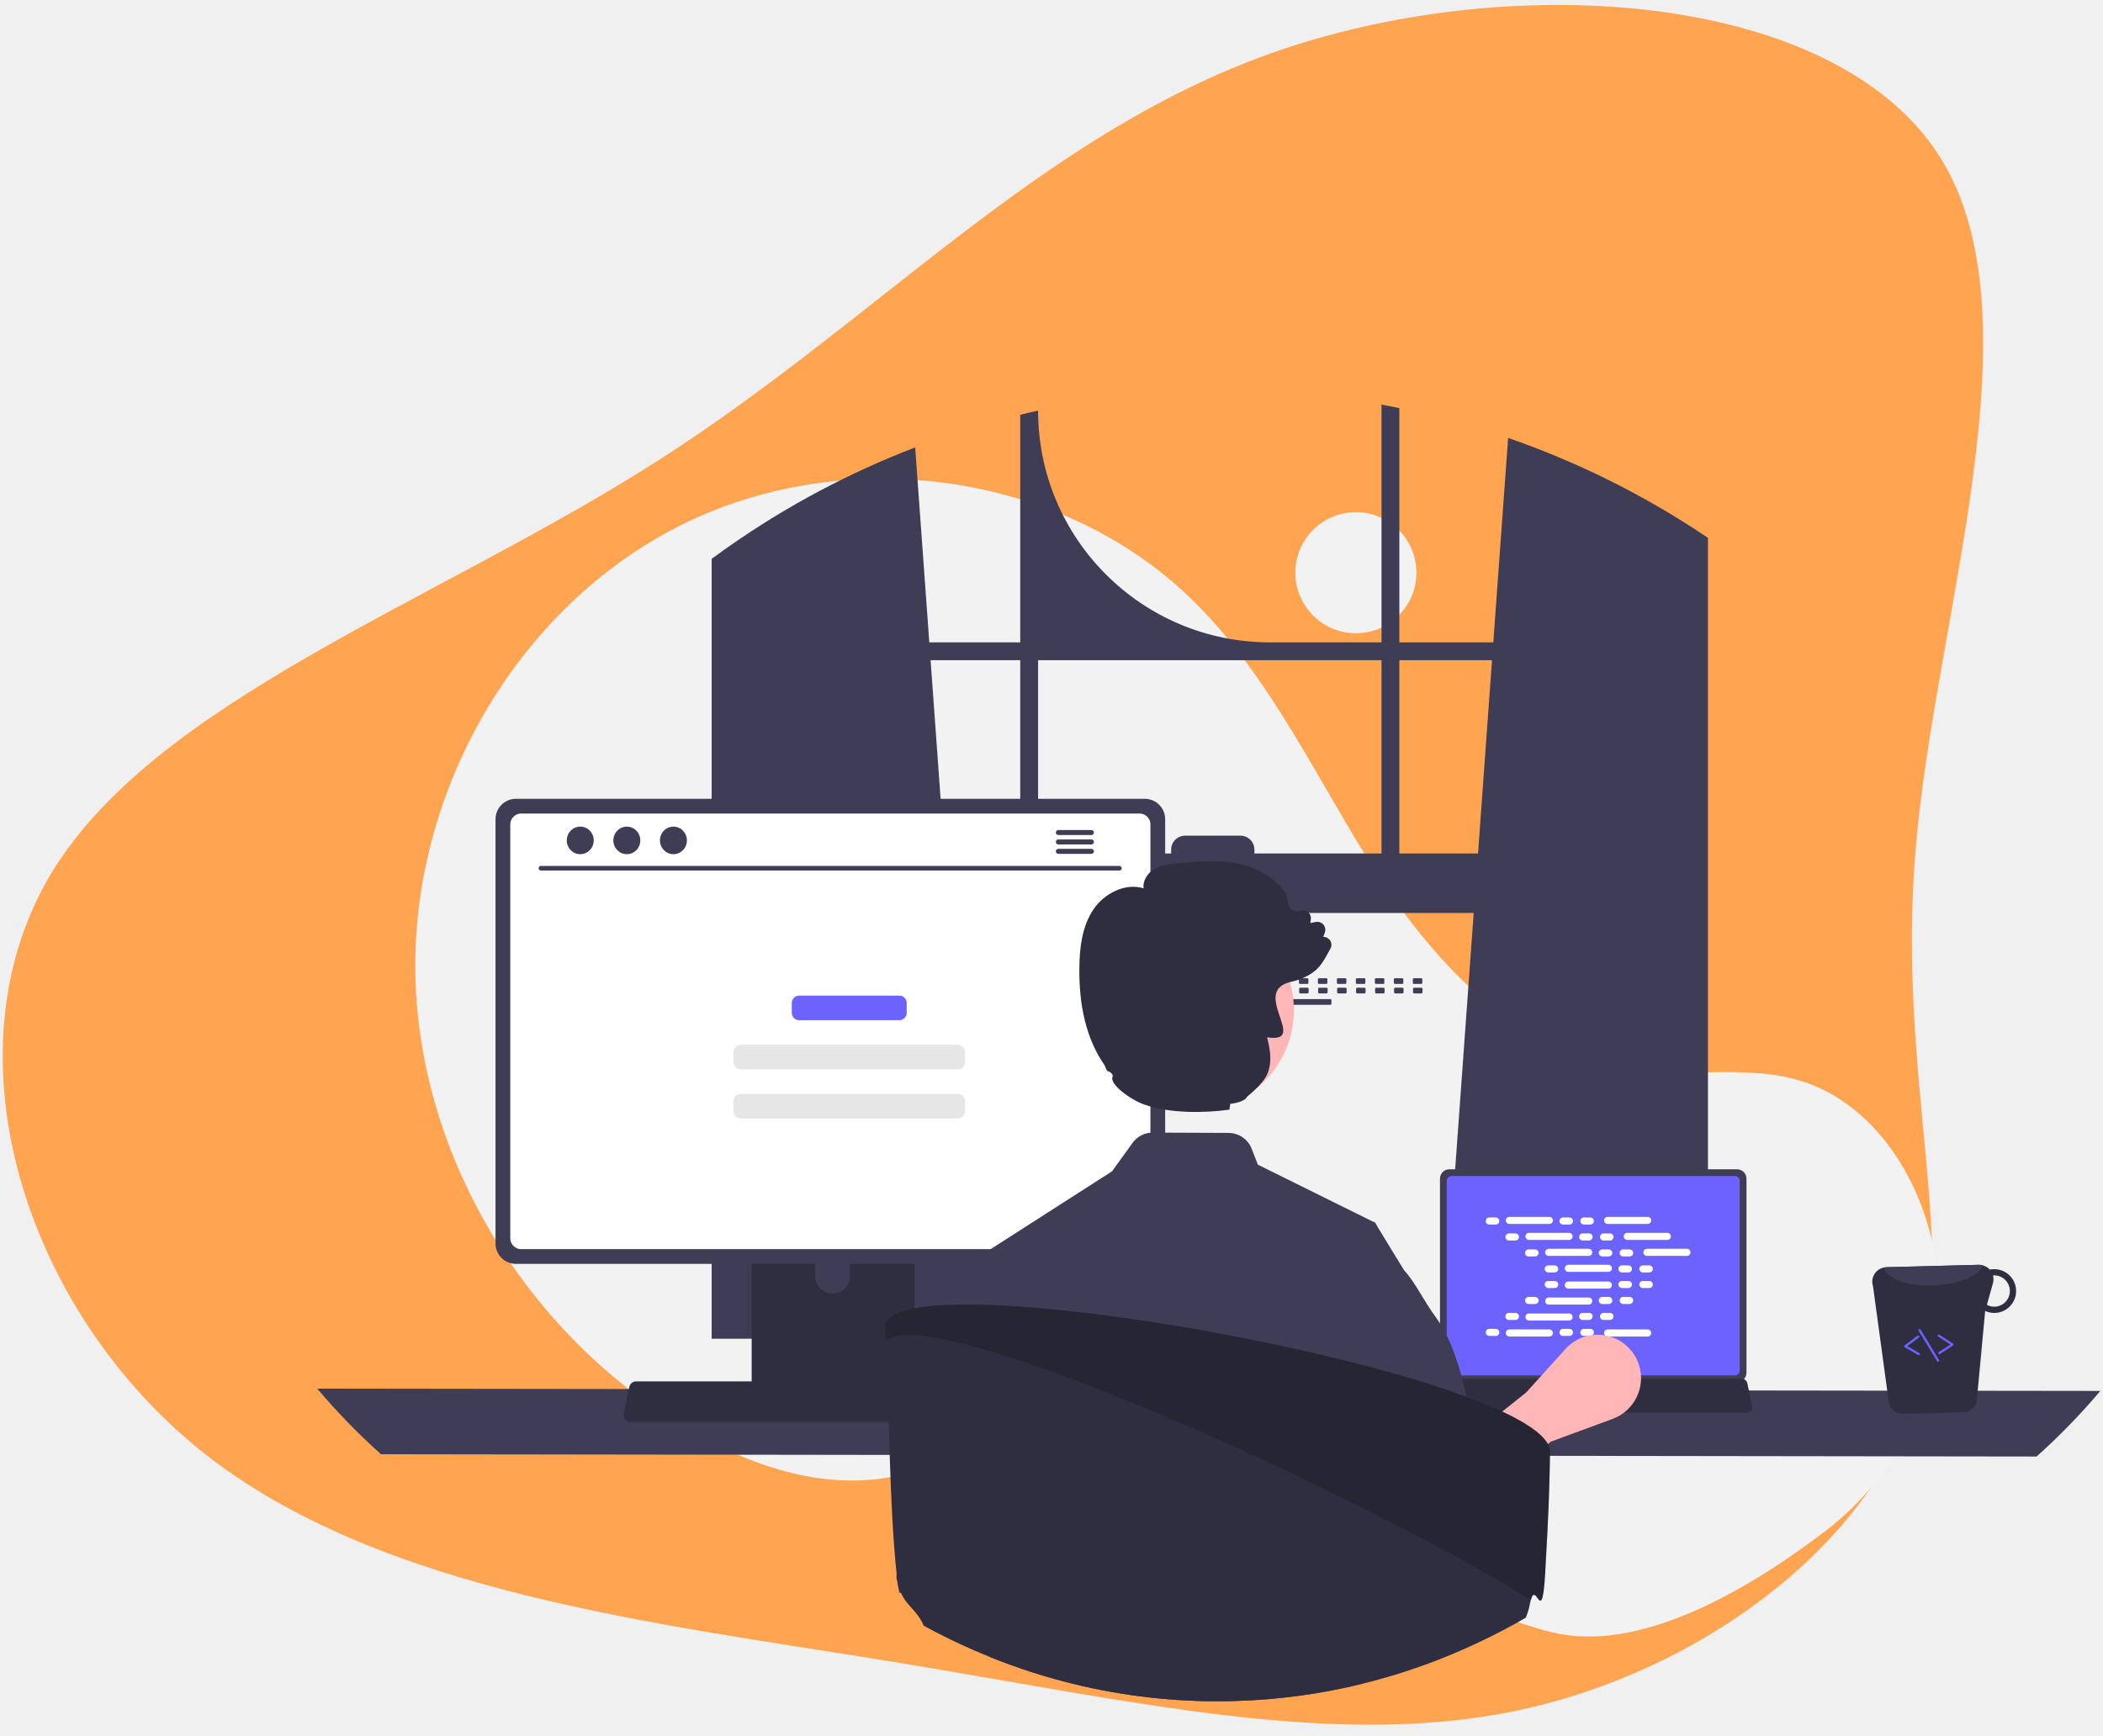
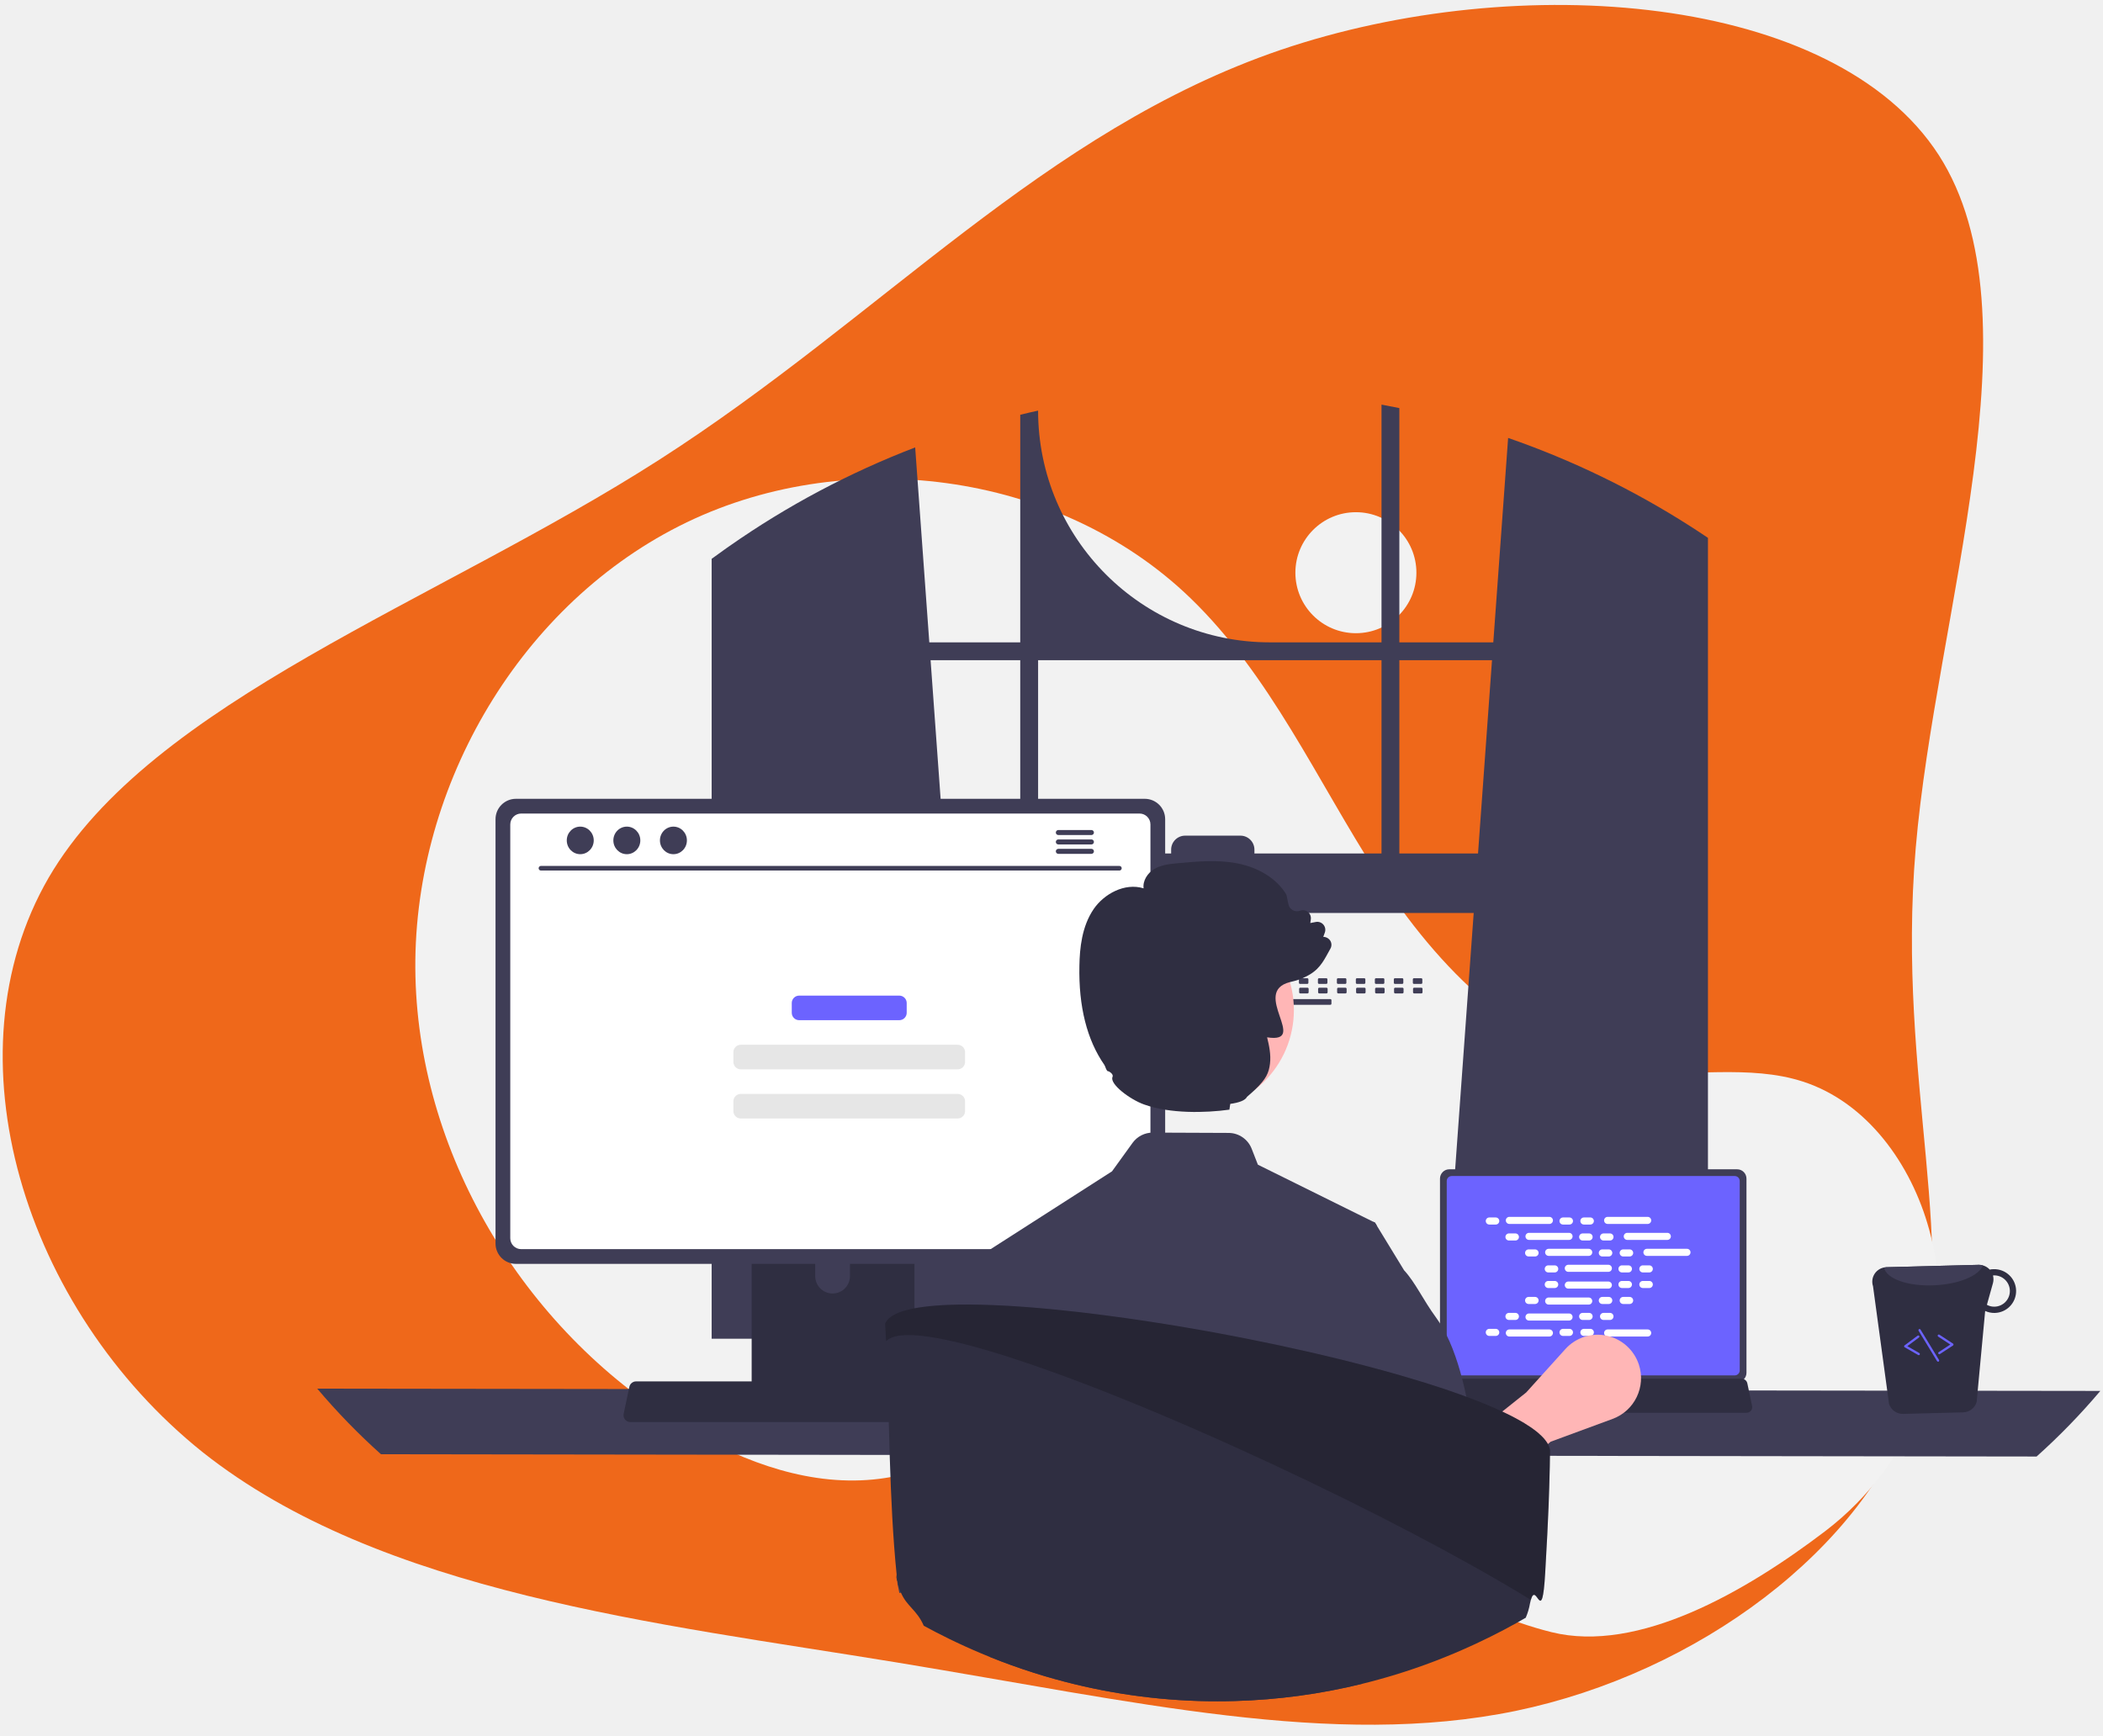
<svg xmlns="http://www.w3.org/2000/svg" width="928" height="766" data-name="Layer 1">
  <g>
    <g>
-       <path transform="translate(100, 100)" d="m755.537,-31.555c45.47,70.804 -1.357,202.297 -10.18,305.826c-8.823,103.529 21.038,179.093 -0.679,244.542c-21.717,64.854 -95.691,119.593 -175.772,136.253c-80.76,16.66 -168.307,-4.165 -273.499,-21.42c-105.192,-17.255 -227.35,-30.345 -306.074,-92.819c-78.724,-63.069 -113.336,-174.928 -67.866,-253.466c45.47,-77.944 171.022,-121.378 269.427,-184.447c98.405,-63.069 169.664,-145.178 274.177,-180.877c105.192,-35.7 244.316,-24.99 290.465,46.409z" fill="#ffa552" />
+       <path transform="translate(100, 100)" d="m755.537,-31.555c45.47,70.804 -1.357,202.297 -10.18,305.826c-8.823,103.529 21.038,179.093 -0.679,244.542c-21.717,64.854 -95.691,119.593 -175.772,136.253c-80.76,16.66 -168.307,-4.165 -273.499,-21.42c-105.192,-17.255 -227.35,-30.345 -306.074,-92.819c-78.724,-63.069 -113.336,-174.928 -67.866,-253.466c45.47,-77.944 171.022,-121.378 269.427,-184.447c98.405,-63.069 169.664,-145.178 274.177,-180.877c105.192,-35.7 244.316,-24.99 290.465,46.409z" fill="#ef681a" />
    </g>
    <circle id="svg_1" fill="#f2f2f2" r="26.701" cy="252.753" cx="598.321" />
    <path id="svg_2" fill="#f2f2f2" d="m805.448,675.723c39.688,-30.229 58.644,-81.025 46.776,-129.482q-0.442,-1.806 -0.934,-3.604c-7.867,-28.763 -27.332,-56.101 -55.7,-65.291c-23.82,-7.717 -49.82,-1.783 -74.669,-4.851c-48.781,-6.024 -86.601,-45.494 -113.211,-86.819c-26.611,-41.325 -47.062,-87.583 -82.422,-121.724c-58.285,-56.275 -153.362,-68.391 -225.627,-31.76c-72.265,36.631 -118.297,117.9 -116.333,198.895c1.963,80.995 50.046,158.432 119.875,199.517c25.652,15.093 55.321,25.785 84.848,22.044c25.62,-3.246 48.899,-17.013 74.399,-21.1c40.091,-6.426 79.927,11.701 114.603,32.824c34.676,21.123 68.17,46.16 107.574,55.952c38.261,9.508 85.664,-17.822 120.821,-44.6z" />
    <path id="svg_3" fill="#3f3d56" d="m748.426,233.891c-0.87,-0.58 -1.75,-1.13 -2.62,-1.69a380.24,380.24 0 0 0 -80.31,-38.93l-6.54,90.22l-41.46,0l0,-103.39c-2.61,-0.54 -5.24,-1.05 -7.87,-1.53l0,104.92l-49.27,0a102.27,102.27 0 0 1 -102.27,-102.27l0,-0c-2.64,0.57 -5.26,1.18 -7.88,1.83l0,100.44l-40.13,0l-6.23,-86.03a380.858,380.858 0 0 0 -81.94,43.53c-0.44,0.3 -0.88,0.61 -1.31,0.91c-2.21,1.55 -4.39,3.13 -6.56,4.73l0,344.19l118.27,0l-2.09,-28.95l-11.5,-158.95l231.59,0l-11.5,158.95l-2.09,28.95l116.96,0l0,-353.45q-2.61,-1.77 -5.25,-3.48zm-298.22,142.78l-33.39,0l-6.17,-85.3l39.56,0l0,85.3zm159.42,0l-56.08,0l0,-1.69a6.18,6.18 0 0 0 -6.19,-6.18l-24.38,0a6.178,6.178 0 0 0 -6.18,6.18l0,1.69l-58.71,0l0,-85.3l151.54,0l0,85.3zm7.87,0l0,-85.3l40.89,0l-6.17,85.3l-34.72,0z" />
    <path id="svg_4" fill="#3f3d56" d="m140,612.862a289.003,289.003 0 0 0 28.12,28.95l730.58,1a289.003,289.003 0 0 0 28.12,-28.95l-786.82,-1z" />
    <path id="svg_5" fill="#3f3d56" d="m635.43,520.163l0,85.704a4.122,4.122 0 0 0 4.119,4.119l127.004,0a4.122,4.122 0 0 0 4.119,-4.119l0,-85.704a4.124,4.124 0 0 0 -4.119,-4.115l-127.004,0a4.124,4.124 0 0 0 -4.119,4.115z" />
    <path id="svg_6" fill="#6c63ff" d="m638.409,521.229l0,83.58a2.205,2.205 0 0 0 2.201,2.201l124.885,0a2.205,2.205 0 0 0 2.201,-2.201l0,-83.58a2.206,2.206 0 0 0 -2.201,-2.206l-124.885,0a2.206,2.206 0 0 0 -2.201,2.206z" />
    <path id="svg_7" fill="#2f2e41" d="m632.774,622.581a2.47,2.47 0 0 0 1.943,0.93l135.992,0a2.502,2.502 0 0 0 2.446,-3.016l-2.111,-10.027a2.507,2.507 0 0 0 -1.558,-1.818a2.425,2.425 0 0 0 -0.888,-0.168l-131.778,0a2.424,2.424 0 0 0 -0.888,0.168a2.507,2.507 0 0 0 -1.558,1.818l-2.111,10.027a2.501,2.501 0 0 0 0.511,2.086z" />
    <rect id="svg_8" fill="#3f3d56" transform="rotate(-180, 1457.67, 1029.82)" rx="0.488" height="2.513" width="4.188" y="1625.407" x="2287.7" />
    <rect id="svg_9" fill="#3f3d56" transform="rotate(-180, 1440.91, 1029.82)" rx="0.488" height="2.513" width="4.188" y="1625.407" x="2262.569" />
    <rect id="svg_10" fill="#3f3d56" transform="rotate(-180, 1424.16, 1029.82)" rx="0.488" height="2.513" width="4.188" y="1625.407" x="2237.438" />
    <rect id="svg_11" fill="#3f3d56" transform="rotate(-180, 1407.4, 1029.82)" rx="0.488" height="2.513" width="4.188" y="1625.407" x="2212.307" />
    <rect id="svg_12" fill="#3f3d56" transform="rotate(-180, 1390.65, 1029.82)" rx="0.488" height="2.513" width="4.188" y="1625.407" x="2187.176" />
    <rect id="svg_13" fill="#3f3d56" transform="rotate(-180, 1373.9, 1029.82)" rx="0.488" height="2.513" width="4.188" y="1625.407" x="2162.045" />
    <rect id="svg_14" fill="#3f3d56" transform="rotate(-180, 1357.14, 1029.82)" rx="0.488" height="2.513" width="4.188" y="1625.407" x="2136.914" />
    <rect id="svg_15" fill="#3f3d56" transform="rotate(-180, 1340.39, 1029.82)" rx="0.488" height="2.513" width="4.188" y="1625.407" x="2111.783" />
    <rect id="svg_16" fill="#3f3d56" transform="rotate(-180, 1323.63, 1029.82)" rx="0.488" height="2.513" width="4.188" y="1625.407" x="2086.652" />
    <rect id="svg_17" fill="#3f3d56" transform="rotate(-180, 1306.88, 1029.82)" rx="0.488" height="2.513" width="4.188" y="1625.407" x="2061.521" />
    <rect id="svg_18" fill="#3f3d56" transform="rotate(-180, 1290.13, 1029.82)" rx="0.488" height="2.513" width="4.188" y="1625.407" x="2036.39" />
    <rect id="svg_19" fill="#3f3d56" transform="rotate(-180, 1273.37, 1029.82)" rx="0.488" height="2.513" width="4.188" y="1625.407" x="2011.259" />
    <rect id="svg_20" fill="#3f3d56" transform="rotate(-180, 1256.62, 1029.82)" rx="0.488" height="2.513" width="4.188" y="1625.407" x="1986.129" />
    <rect id="svg_21" fill="#3f3d56" transform="rotate(-180, 1239.86, 1029.82)" rx="0.488" height="2.513" width="4.188" y="1625.407" x="1960.998" />
    <rect id="svg_22" fill="#3f3d56" transform="rotate(-180, 1223.11, 1029.82)" rx="0.488" height="2.513" width="4.188" y="1625.407" x="1935.867" />
    <rect id="svg_23" fill="#3f3d56" transform="rotate(-180, 1206.36, 1029.82)" rx="0.488" height="2.513" width="4.188" y="1625.407" x="1910.736" />
    <rect id="svg_24" fill="#3f3d56" transform="rotate(-180, 1457.86, 1038.2)" rx="0.488" height="2.513" width="4.188" y="1637.973" x="2287.997" />
    <rect id="svg_25" fill="#3f3d56" transform="rotate(-180, 1441.11, 1038.2)" rx="0.488" height="2.513" width="4.188" y="1637.973" x="2262.866" />
    <rect id="svg_26" fill="#3f3d56" transform="rotate(-180, 1424.36, 1038.2)" rx="0.488" height="2.513" width="4.188" y="1637.973" x="2237.735" />
    <rect id="svg_27" fill="#3f3d56" transform="rotate(-180, 1407.6, 1038.2)" rx="0.488" height="2.513" width="4.188" y="1637.973" x="2212.604" />
    <rect id="svg_28" fill="#3f3d56" transform="rotate(-180, 1390.85, 1038.2)" rx="0.488" height="2.513" width="4.188" y="1637.973" x="2187.473" />
    <rect id="svg_29" fill="#3f3d56" transform="rotate(-180, 1374.09, 1038.2)" rx="0.488" height="2.513" width="4.188" y="1637.973" x="2162.342" />
    <rect id="svg_30" fill="#3f3d56" transform="rotate(-180, 1357.34, 1038.2)" rx="0.488" height="2.513" width="4.188" y="1637.973" x="2137.211" />
    <rect id="svg_31" fill="#3f3d56" transform="rotate(-180, 1340.59, 1038.2)" rx="0.488" height="2.513" width="4.188" y="1637.973" x="2112.08" />
    <rect id="svg_32" fill="#3f3d56" transform="rotate(-180, 1323.83, 1038.2)" rx="0.488" height="2.513" width="4.188" y="1637.973" x="2086.949" />
    <rect id="svg_33" fill="#3f3d56" transform="rotate(-180, 1307.08, 1038.2)" rx="0.488" height="2.513" width="4.188" y="1637.973" x="2061.818" />
    <rect id="svg_34" fill="#3f3d56" transform="rotate(-180, 1290.32, 1038.2)" rx="0.488" height="2.513" width="4.188" y="1637.973" x="2036.687" />
    <rect id="svg_35" fill="#3f3d56" transform="rotate(-180, 1273.57, 1038.2)" rx="0.488" height="2.513" width="4.188" y="1637.973" x="2011.556" />
    <rect id="svg_36" fill="#3f3d56" transform="rotate(-180, 1256.82, 1038.2)" rx="0.488" height="2.513" width="4.188" y="1637.973" x="1986.425" />
    <rect id="svg_37" fill="#3f3d56" transform="rotate(-180, 1240.06, 1038.2)" rx="0.488" height="2.513" width="4.188" y="1637.973" x="1961.295" />
    <rect id="svg_38" fill="#3f3d56" transform="rotate(-180, 1223.31, 1038.2)" rx="0.488" height="2.513" width="4.188" y="1637.973" x="1936.164" />
    <rect id="svg_39" fill="#3f3d56" transform="rotate(-180, 1206.55, 1038.2)" rx="0.488" height="2.513" width="4.188" y="1637.973" x="1911.033" />
    <rect id="svg_40" fill="#3f3d56" transform="rotate(-180, 1348.13, 1048.25)" rx="0.488" height="2.513" width="33.508" y="1653.051" x="2108.729" />
    <rect id="svg_41" fill="#fff" rx="1.561" height="3.122" width="5.966" y="537.309" x="655.631" />
    <rect id="svg_42" fill="#fff" rx="1.561" height="3.122" width="5.966" y="537.309" x="688.154" />
    <rect id="svg_43" fill="#fff" rx="1.561" height="3.122" width="5.966" y="537.309" x="697.369" />
    <rect id="svg_44" fill="#fff" rx="1.561" height="3.122" width="20.796" y="537.048" x="664.477" />
    <rect id="svg_45" fill="#fff" rx="1.561" height="3.122" width="20.796" y="537.048" x="707.842" />
    <rect id="svg_46" fill="#fff" rx="1.561" height="3.122" width="5.966" y="544.355" x="664.304" />
    <rect id="svg_47" fill="#fff" rx="1.561" height="3.122" width="5.966" y="544.355" x="696.827" />
    <rect id="svg_48" fill="#fff" rx="1.561" height="3.122" width="5.966" y="544.355" x="706.042" />
    <rect id="svg_49" fill="#fff" rx="1.561" height="3.122" width="20.796" y="544.095" x="673.15" />
    <rect id="svg_50" fill="#fff" rx="1.561" height="3.122" width="20.796" y="544.095" x="716.514" />
    <rect id="svg_51" fill="#fff" rx="1.561" height="3.122" width="5.966" y="551.402" x="672.977" />
    <rect id="svg_52" fill="#fff" rx="1.561" height="3.122" width="5.966" y="551.402" x="705.5" />
    <rect id="svg_53" fill="#fff" rx="1.561" height="3.122" width="5.966" y="551.402" x="714.715" />
    <rect id="svg_54" fill="#fff" rx="1.561" height="3.122" width="20.796" y="551.142" x="681.823" />
    <rect id="svg_55" fill="#fff" rx="1.561" height="3.122" width="20.796" y="551.142" x="725.187" />
    <rect id="svg_56" fill="#fff" rx="1.561" height="3.122" width="5.966" y="558.449" x="681.65" />
    <rect id="svg_57" fill="#fff" rx="1.561" height="3.122" width="5.966" y="558.449" x="714.173" />
    <rect id="svg_58" fill="#fff" rx="1.561" height="3.122" width="5.966" y="558.449" x="723.387" />
    <rect id="svg_59" fill="#fff" rx="1.561" height="3.122" width="20.796" y="558.188" x="690.496" />
    <rect id="svg_60" fill="#fff" rx="1.561" height="3.122" width="5.966" y="586.469" x="688.154" />
    <rect id="svg_61" fill="#fff" rx="1.561" height="3.122" width="5.966" y="586.469" x="697.369" />
    <rect id="svg_62" fill="#fff" rx="1.561" height="3.122" width="20.796" y="586.729" x="707.842" />
    <rect id="svg_63" fill="#fff" rx="1.561" height="3.122" width="5.966" y="586.469" x="655.631" />
    <rect id="svg_64" fill="#fff" rx="1.561" height="3.122" width="20.796" y="586.729" x="664.477" />
    <rect id="svg_65" fill="#fff" rx="1.561" height="3.122" width="5.966" y="579.422" x="664.304" />
    <rect id="svg_66" fill="#fff" rx="1.561" height="3.122" width="5.966" y="579.422" x="696.827" />
    <rect id="svg_67" fill="#fff" rx="1.561" height="3.122" width="5.966" y="579.422" x="706.042" />
    <rect id="svg_68" fill="#fff" rx="1.561" height="3.122" width="20.796" y="579.683" x="673.15" />
    <rect id="svg_69" fill="#fff" rx="1.561" height="3.122" width="5.966" y="572.376" x="672.977" />
    <rect id="svg_70" fill="#fff" rx="1.561" height="3.122" width="5.966" y="572.376" x="705.5" />
    <rect id="svg_71" fill="#fff" rx="1.561" height="3.122" width="5.966" y="572.376" x="714.715" />
    <rect id="svg_72" fill="#fff" rx="1.561" height="3.122" width="20.796" y="572.636" x="681.823" />
    <rect id="svg_73" fill="#fff" rx="1.561" height="3.122" width="5.966" y="565.329" x="681.65" />
    <rect id="svg_74" fill="#fff" rx="1.561" height="3.122" width="5.966" y="565.329" x="714.173" />
    <rect id="svg_75" fill="#fff" rx="1.561" height="3.122" width="5.966" y="565.329" x="723.387" />
    <rect id="svg_76" fill="#fff" rx="1.561" height="3.122" width="20.796" y="565.589" x="690.496" />
    <path id="svg_77" fill="#ffb6b6" d="m644.917,669.053l-13.35,-21.102l41.902,-33.403l17.295,-19.161a19.161,19.161 0 0 1 32.418,6.828l0,0a19.161,19.161 0 0 1 -11.57,23.991l-27.349,10.075l-39.347,32.771z" />
    <path id="svg_78" fill="#2f2e41" d="m331.69,516.052l0,102.56l71.85,0l0,-102.56a3.448,3.448 0 0 0 -2.43,-3.3a3.175,3.175 0 0 0 -1.03,-0.16l-64.92,0a3.463,3.463 0 0 0 -3.47,3.46zm28.04,35.24a7.67,7.67 0 0 1 15.34,0l0,11.9a7.67,7.67 0 0 1 -15.34,0l0,-11.9z" />
    <path id="svg_79" fill="#3f3d56" d="m331.47,615.332l0,9.89a1.946,1.946 0 0 0 1.93,1.94l68.43,0a1.94,1.94 0 0 0 1.93,-1.94l0,-9.89l-72.29,0z" />
    <path id="svg_80" fill="#3f3d56" d="m218.66,361.532l0,187.26a9.007,9.007 0 0 0 9,9l277.5,0a9.007,9.007 0 0 0 9,-9l0,-187.26a9.011,9.011 0 0 0 -9,-8.99l-277.5,0a9.012,9.012 0 0 0 -9,8.99z" />
    <path id="svg_81" fill="#fff" d="m225.17,363.862l0,182.62a4.818,4.818 0 0 0 4.81,4.81l272.87,0a4.818,4.818 0 0 0 4.81,-4.81l0,-182.62a4.82,4.82 0 0 0 -4.81,-4.82l-272.87,0a4.821,4.821 0 0 0 -4.81,4.82z" />
    <path id="svg_82" fill="#2f2e41" d="m275.81,626.492a2.948,2.948 0 0 0 2.32,1.11l162.34,0a2.987,2.987 0 0 0 2.92,-3.6l-2.52,-11.97a2.993,2.993 0 0 0 -1.86,-2.17a2.895,2.895 0 0 0 -1.06,-0.2l-157.31,0a2.894,2.894 0 0 0 -1.06,0.2a2.992,2.992 0 0 0 -1.86,2.17l-2.52,11.97a2.985,2.985 0 0 0 0.61,2.49z" />
    <path id="svg_83" fill="#3f3d56" d="m493.995,384.199l-255.323,0a1.016,1.016 0 0 1 0,-2.031l255.323,0a1.016,1.016 0 0 1 0,2.031z" />
    <ellipse id="svg_84" fill="#3f3d56" ry="6.083" rx="5.95" cy="370.901" cx="256.051" />
    <ellipse id="svg_85" fill="#3f3d56" ry="6.083" rx="5.95" cy="370.901" cx="276.607" />
    <ellipse id="svg_86" fill="#3f3d56" ry="6.083" rx="5.95" cy="370.901" cx="297.163" />
    <path id="svg_87" fill="#3f3d56" d="m481.616,366.322l-14.6,0a1.105,1.105 0 0 0 0,2.21l14.6,0a1.105,1.105 0 0 0 0,-2.21z" />
    <path id="svg_88" fill="#3f3d56" d="m481.616,370.472l-14.6,0a1.105,1.105 0 0 0 0,2.21l14.6,0a1.105,1.105 0 0 0 0,-2.21z" />
    <path id="svg_89" fill="#3f3d56" d="m481.616,374.622l-14.6,0a1.105,1.105 0 0 0 0,2.21l14.6,0a1.105,1.105 0 0 0 0,-2.21z" />
    <path id="svg_90" fill="#2f2e41" d="m833.596,619.673a6.416,6.416 0 0 0 6.183,4.331l26.492,-0.682a6.329,6.329 0 0 0 5.981,-4.657l3.749,-40.087a9.794,9.794 0 0 0 4.238,0.871a9.661,9.661 0 1 0 -0.485,-19.317a8.184,8.184 0 0 0 -1.736,0.181a6.548,6.548 0 0 0 -4.874,-2.103l-40.751,1.052a5.853,5.853 0 0 0 -1.005,0.125a6.365,6.365 0 0 0 -4.873,8.265l7.081,52.021zm43.173,-43.817l2.668,-9.553a6.506,6.506 0 0 0 0.02,-3.375c0.129,-0 0.244,-0.062 0.373,-0.062a6.91,6.91 0 0 1 0.324,13.817a6.505,6.505 0 0 1 -3.385,-0.828z" />
    <path id="svg_91" fill="#3f3d56" d="m831.388,559.387c0.868,4.964 10.629,8.454 22.366,7.847c10.793,-0.497 19.617,-4.287 21.234,-8.778a6.025,6.025 0 0 0 -1.844,-0.246l-40.751,1.052a5.853,5.853 0 0 0 -1.005,0.125z" />
    <path id="svg_92" fill="#6c63ff" d="m855.904,597.645a0.497,0.497 0 0 0 0.151,-0.066l5.753,-3.766a0.499,0.499 0 0 0 0,-0.836l-5.98,-3.917a0.5,0.5 0 1 0 -0.548,0.836l5.341,3.498l-5.114,3.348a0.5,0.5 0 0 0 0.396,0.903l0,-0z" />
    <path id="svg_93" fill="#6c63ff" d="m846.818,598.064a0.5,0.5 0 0 0 0.126,-0.918l-5.303,-3.04l5.126,-3.807a0.5,0.5 0 1 0 -0.596,-0.802l-5.739,4.263a0.5,0.5 0 0 0 0.049,0.835l5.965,3.42a0.5,0.5 0 0 0 0.372,0.051z" />
    <path id="svg_94" fill="#6c63ff" d="m855.332,600.945a0.482,0.482 0 0 0 0.137,-0.058a0.5,0.5 0 0 0 0.168,-0.687l-8.155,-13.408a0.5,0.5 0 0 0 -0.854,0.521l8.155,13.408a0.5,0.5 0 0 0 0.55,0.224z" />
    <rect id="svg_95" fill="#6c63ff" rx="3.264" height="10.846" width="50.719" y="439.399" x="349.385" />
    <rect id="svg_96" fill="#e6e6e6" rx="3.264" height="10.846" width="102.236" y="461.09" x="323.626" />
    <rect id="svg_97" fill="#e6e6e6" rx="3.264" height="10.846" width="102.236" y="482.781" x="323.626" />
    <path id="svg_98" fill="#3f3d56" d="m430.711,555.417l0.217,0.684l0.011,0.023l6.525,19.838l7.506,22.861l14.123,42.961l0.137,6.673l0,0.023l1.049,53.684l-2.909,7.278l3.274,11.932s-1.506,-18.037 -9.582,-7.679c-4.574,5.886 -9.925,11.91 -14.317,17.556q9.6,3.884 19.507,7.027c1.426,0.456 2.863,0.89 4.301,1.323q0.462,0.137 0.924,0.274a266.863,266.863 0 0 0 67.351,10.826c1.186,0.034 2.35,0.057 3.479,0.08c0.399,0.011 0.787,0.023 1.175,0.023c1.278,0.011 2.544,0.023 3.822,0.023q3.867,0 7.7,-0.114a266.853,266.853 0 0 0 56.091,-7.586c-0.125,-7.586 -0.468,-16.45 -0.958,-25.918c-0.228,-4.643 -5.35,-9.674 -5.658,-14.533c-0.217,-3.65 4.381,-7.084 4.141,-10.792c-1.551,-22.827 -3.491,-14.064 -4.928,-30.229q-0.222,-2.379 -0.411,-4.552c-0.924,-10.381 -1.563,-16.872 -1.563,-16.872l6.137,-38.683l9.639,-60.734l-0.742,-1.221l-0.833,-0.411l-50.844,-25.165l-2.761,-7.073a10.979,10.979 0 0 0 -10.141,-6.947l-33.493,-0.137a10.931,10.931 0 0 0 -8.909,4.529l-9.069,12.56l-59.993,38.467z" />
    <path id="svg_99" fill="#3f3d56" d="m466.817,632.225l-7.586,16.233l-5.179,11.088l-8.909,46.646l-4.46,4.734l-3.822,-16.759l-39.998,8.881c-1.312,-7.29 -0.351,0.247 -1.161,-7.75c0.228,-0.228 0.468,-0.456 0.707,-0.685c0.639,-0.593 1.175,-1.152 1.164,-1.688c-0.456,-27.584 0.913,-74.526 12.343,-102.966a60.053,60.053 0 0 1 7.027,-13.107c0.228,-0.308 0.445,-0.616 0.662,-0.924c5.27,-7.381 8.601,-14.647 13.324,-19.815l0,-0.011a0.53,0.53 0 0 0 0.08,-0.08a0.157,0.157 0 0 0 0.046,-0.034l32.443,-17.203l1.392,39.105l0.992,28.109l0.935,26.226z" />
    <path id="svg_100" fill="#3f3d56" d="m583.801,636.836l9.476,20.275l3.307,7.061l8.907,46.642l4.446,4.723l3.83,-16.755l1.8,-0.369l32.459,-6.722l9.461,30.046a17.984,17.984 0 0 0 -3.261,-22.506c-0.646,-0.585 -1.184,-1.154 -1.169,-1.692c0.538,-32.443 -1.446,-91.684 -19.367,-116.066c-5.692,-7.738 -9.107,-15.445 -14.076,-20.829c-0.015,-0.015 -0.015,-0.031 -0.031,-0.031l-12.091,-19.798l-0.738,-1.215l-0.831,-0.415l-22.121,97.652z" />
    <circle fill="#ffb6b6" r="44.558" cy="445.772" cx="526.397" data-name="Ellipse 5" id="a657ec4b-47ce-4d2a-9c58-81a811696ca9" />
    <path id="svg_101" fill="#2f2e41" d="m586.622,414.648a3.759,3.759 0 0 0 -2.69,-1.19l0.67,-1.86a3.528,3.528 0 0 0 -3.96,-4.7l-2.44,0.47l0.23,-1.63a3.534,3.534 0 0 0 -4.73,-3.82a3.766,3.766 0 0 1 -3.24,-0.23a3.846,3.846 0 0 1 -1.92,-2.61l-0.85,-4.1l-0.09,-0.22c-4.14,-6.9 -12.1,-11.92 -21.84,-13.76c-8.67,-1.65 -17.56,-0.81 -26.13,-0.02c-3.4,0.32 -7.24,0.68 -10.44,2.64c-2.72,1.68 -5.02,5.04 -4.55,8.43c-8.45,-2.59 -17.51,2.58 -22,9.1c-5.32,7.76 -6.19,17.48 -6.33,25.08c-0.38,17.98 3.33,32.69 11,43.73c0.56,0.8 0.7,2.47 1.81,3.03l-0.23,-0.37c1.24,0.62 2.5,1.62 2.03,2.69c-1.35,3.08 7.62,9.89 13.94,12.14c11.53,4.11 26.86,3.76 37.64,2.28l0.38,-2.55c3.89,-0.53 6.63,-1.54 7.4,-3.12c1.36,-1.16 2.52,-2.2 3.53,-3.16l0.01,-0.01c0.02,-0.02 0.06,-0.05 0.08,-0.07c4.87,-4.67 6,-7.33 6.51,-11.38c0.49,-3.97 -0.38,-8 -1.27,-11.63c18.74,2.9 -7.38,-19.96 10.08,-24.38a5.434,5.434 0 0 1 0.61,-0.15c0.51,-0.12 1.02,-0.24 1.51,-0.38a26.448,26.448 0 0 0 6.72,-2.87c4.88,-2.97 6.49,-6.91 9.01,-11.35a3.427,3.427 0 0 0 -0.45,-4.03z" />
    <path id="svg_102" fill="#2f2e41" d="m683.992,640.008c-0.01,1.75 -0.03,4.2 -0.11,7.23q-0.015,0.63 -0.03,1.29c-0.13,5.57 -0.26,10.24 -0.47,15.43c-0.01,0.36 -0.02,0.71 -0.04,1.07c-0.28,7.24 -0.72,15.67 -1.48,29.02c-1.41,24.66 -3.87,3.39 -6.34,12.04c-0.12,0.43 -0.25,0.94 -0.37,1.54a27.916,27.916 0 0 1 -1.88,6.33c-1.31,0.78 -2.66,1.53 -3.99,2.28c-3.79,2.11 -7.64,4.14 -11.52,6.07c-2.18,1.08 -4.37,2.14 -6.57,3.16c-0.35,0.16 -0.69,0.32 -1.03,0.47a270.887,270.887 0 0 1 -34.75,13.26c-2.32,0.7 -4.63,1.38 -6.97,2.01c-2.44,0.68 -4.88,1.32 -7.35,1.92a266.893,266.893 0 0 1 -56.09,7.59c-2.55,0.08 -5.12,0.11 -7.7,0.11c-1.28,0 -2.54,-0.01 -3.82,-0.02c-0.39,0 -0.78,-0.01 -1.17,-0.02c-1.13,-0.03 -2.3,-0.05 -3.48,-0.08a266.663,266.663 0 0 1 -67.35,-10.83l-0.93,-0.27c-1.44,-0.44 -2.87,-0.87 -4.3,-1.33q-9.9,-3.135 -19.51,-7.02q-7.335,-2.955 -14.5,-6.34a0.339,0.339 0 0 1 -0.12,-0.06c-1,-0.46 -2.01,-0.94 -3.01,-1.43c-0.13,-0.07 -0.27,-0.14 -0.41,-0.21q-5.595,-2.73 -11.07,-5.72c-3.07,-7.05 -7.39,-8.4 -10.07,-14.6a25.874,25.874 0 0 1 -1.68,-5.74c0,-0.02 -0.01,-0.04 -0.01,-0.07c0.28,3.72 -1.19,-6.6 -0.01,-0.04c-0.01,-0.12 -0.02,-0.25 -0.03,-0.4c-0.03,-0.36 -0.07,-0.8 -0.13,-1.35c-3.43,-33.49 -3.21,-71.79 -4.7,-103.35q-0.15,-3.06 -0.31,-5.86c-0.03,-0.62 -0.07,-1.23 -0.11,-1.83c0.07,-0.18 0.15,-0.37 0.24,-0.55a1.002,1.002 0 0 1 0.07,-0.15a1.623,1.623 0 0 1 0.1,-0.18c0.02,-0.03 0.05,-0.07 0.07,-0.1a0.917,0.917 0 0 1 0.05,-0.1c0.09,-0.14 0.19,-0.29 0.3,-0.43c0.05,-0.06 0.09,-0.11 0.14,-0.16a0.808,0.808 0 0 1 0.12,-0.14a0.637,0.637 0 0 1 0.11,-0.13c0.04,-0.04 0.08,-0.09 0.13,-0.14a0.302,0.302 0 0 1 0.08,-0.08a2.033,2.033 0 0 1 0.26,-0.25a9.624,9.624 0 0 1 1.14,-0.9c0.14,-0.09 0.29,-0.18 0.43,-0.28a19.135,19.135 0 0 1 3.17,-1.52c0.38,-0.14 0.76,-0.27 1.17,-0.41c0.15,-0.04 0.29,-0.09 0.44,-0.14c0.22,-0.07 0.44,-0.14 0.67,-0.19c1.14,-0.34 2.37,-0.63 3.7,-0.9c0.16,-0.03 0.33,-0.06 0.5,-0.1c0.24,-0.05 0.49,-0.09 0.74,-0.13c0.34,-0.06 0.69,-0.12 1.04,-0.18c2.97,-0.47 6.34,-0.82 10.06,-1.05q0.525,-0.03 1.05,-0.06c0.41,-0.02 0.82,-0.04 1.24,-0.06c0.35,-0.02 0.71,-0.03 1.07,-0.04c0.35,-0.02 0.71,-0.03 1.08,-0.04c1.01,-0.03 2.05,-0.06 3.11,-0.08c3.02,-0.06 6.2,-0.04 9.54,0.03c1.55,0.04 3.13,0.08 4.75,0.15c0.11,0 0.21,0.01 0.31,0.01c1.41,0.05 2.83,0.11 4.29,0.19c1.02,0.05 2.05,0.1 3.08,0.16c0.97,0.06 1.95,0.12 2.94,0.19c0.77,0.04 1.54,0.1 2.32,0.15c0.66,0.05 1.32,0.1 1.98,0.14l0.9,0.06c0.49,0.04 0.98,0.07 1.48,0.12c1.1,0.09 2.2,0.18 3.32,0.27c1.11,0.1 2.24,0.2 3.37,0.3s2.27,0.21 3.41,0.32c0.12,0.01 0.23,0.02 0.34,0.03c1.04,0.11 2.08,0.21 3.13,0.32c0.24,0.02 0.49,0.04 0.73,0.07c1.001,0.101 2.022,0.218 3.032,0.326c0.31,0.033 0.618,0.066 0.929,0.1c0.791,0.086 1.572,0.161 2.368,0.254c1.05,0.12 2.12,0.23 3.16,0.37c0.81,0.09 1.62,0.18 2.43,0.28c1.27,0.15 2.56,0.31 3.85,0.48c0.49,0.06 0.98,0.12 1.47,0.19c3.68,0.46 7.4,0.97 11.18,1.5c5.73,0.81 11.55,1.69 17.41,2.64q8.805,1.425 17.71,3.01c1.5,0.27 3,0.54 4.51,0.82q1.02,0.195 2.04,0.39c1.16,0.21 2.32,0.43 3.48,0.65c1.16,0.22 2.32,0.44 3.48,0.67c1.38,0.27 2.77,0.54 4.15,0.81c9.09,1.8 18.13,3.72 26.95,5.73c1.45,0.33 2.9,0.67 4.34,1q4.32,1.005 8.56,2.04c0.78,0.18 1.55,0.37 2.32,0.56c1.92,0.48 3.84,0.96 5.73,1.45l0.33,0.09c1.39,0.34 2.75,0.69 4.11,1.05q4.815,1.26 9.47,2.55q3.09,0.855 6.11,1.73c3.01,0.87 5.96,1.75 8.83,2.64c0.71,0.22 1.42,0.44 2.12,0.65c2.1,0.65 4.17,1.31 6.18,1.97c1.6,0.52 3.16,1.05 4.7,1.58q2.31,0.795 4.53,1.59c0.95,0.34 1.89,0.7 2.83,1.04c1.35,0.5 2.68,1 3.98,1.5c0.4,0.15 0.79,0.31 1.18,0.46c0.25,0.11 0.49,0.2 0.73,0.3c0.47,0.19 0.95,0.37 1.41,0.56c0.47,0.18 0.93,0.37 1.39,0.57c0.45,0.18 0.91,0.37 1.35,0.56c0.45,0.18 0.89,0.37 1.33,0.57c0.37,0.15 0.73,0.31 1.08,0.47c0.71,0.31 1.42,0.62 2.11,0.94c0.34,0.16 0.68,0.31 1.02,0.47l0.78,0.36c0.11,0.06 0.22,0.11 0.33,0.16c0.25,0.12 0.51,0.25 0.76,0.37c0.58,0.27 1.15,0.56 1.71,0.83c0.75,0.38 1.48,0.76 2.18,1.13c0.71,0.38 1.4,0.76 2.06,1.13c0.11,0.06 0.21,0.12 0.32,0.18c0.15,0.08 0.3,0.17 0.45,0.25c0.51,0.29 1,0.59 1.49,0.88c0.96,0.59 1.87,1.17 2.72,1.75c0.19,0.13 0.37,0.26 0.56,0.38c0.63,0.45 1.23,0.89 1.79,1.34c0,0.01 0,0.01 0.01,0.01c0.19,0.14 0.37,0.29 0.55,0.43c0.15,0.14 0.31,0.26 0.46,0.4c0.52,0.45 1,0.88 1.44,1.32a5.667,5.667 0 0 1 0.42,0.43a1.208,1.208 0 0 1 0.16,0.16c0.2,0.2 0.38,0.4 0.55,0.6a0.553,0.553 0 0 1 0.07,0.09c0.24,0.28 0.46,0.56 0.67,0.84c0.1,0.14 0.21,0.28 0.3,0.42c0.12,0.17 0.24,0.35 0.34,0.52c0.09,0.14 0.17,0.29 0.25,0.43a7.257,7.257 0 0 1 0.54,1.13a5.241,5.241 0 0 1 0.27,0.82a5.844,5.844 0 0 1 0.17,0.81z" />
    <path id="svg_103" opacity="0.2" d="m683.992,640.008c-0.01,1.75 -0.03,4.2 -0.11,7.23c-0.01,0.42 -0.03,0.85 -0.04,1.29c-0.1,4.25 -0.25,9.5 -0.46,15.43c-0.01,0.36 -0.02,0.71 -0.04,1.07c-0.28,7.24 -0.72,15.67 -1.48,29.02c-1.41,24.66 -3.87,3.39 -6.34,12.04c-6.86,-4.22 -14.38,-8.64 -22.42,-13.18q-2.175,-1.23 -4.39,-2.47c-16.08,-8.97 -34.04,-18.37 -52.79,-27.68c-0.74,-0.37 -1.49,-0.74 -2.23,-1.1c-42.95,-21.23 -89.83,-41.88 -127.81,-55.66c-7.33,-2.66 -14.33,-5.06 -20.91,-7.17c-13.86,-4.43 -25.84,-7.53 -35.06,-8.87c-9.6,-1.4 -16.23,-0.9 -18.91,1.99q-0.15,-3.06 -0.31,-5.86q-0.06,-0.93 -0.12,-1.83c0.062,-0.165 0.142,-0.322 0.22,-0.48c0.011,-0.023 0.019,-0.047 0.03,-0.07a1.002,1.002 0 0 1 0.07,-0.15a1.623,1.623 0 0 1 0.1,-0.18a1.06,1.06 0 0 1 0.12,-0.2c0.09,-0.14 0.19,-0.29 0.3,-0.43a3.483,3.483 0 0 1 0.26,-0.3a0.637,0.637 0 0 1 0.11,-0.13c0.04,-0.04 0.08,-0.09 0.13,-0.14a0.302,0.302 0 0 1 0.08,-0.08a2.033,2.033 0 0 1 0.26,-0.25a9.624,9.624 0 0 1 1.14,-0.9c0.14,-0.09 0.29,-0.18 0.43,-0.28a19.135,19.135 0 0 1 3.17,-1.52c0.38,-0.14 0.76,-0.27 1.17,-0.41c0.15,-0.04 0.29,-0.09 0.44,-0.14c0.22,-0.07 0.44,-0.14 0.67,-0.19c1.14,-0.34 2.37,-0.63 3.7,-0.9c0.4,-0.08 0.82,-0.16 1.24,-0.23c0.34,-0.06 0.69,-0.12 1.04,-0.18c2.97,-0.47 6.34,-0.82 10.06,-1.05q0.525,-0.03 1.05,-0.06c0.41,-0.02 0.82,-0.04 1.24,-0.06c0.35,-0.02 0.71,-0.03 1.07,-0.04c0.35,-0.02 0.71,-0.03 1.08,-0.04c1.01,-0.03 2.05,-0.06 3.11,-0.08c3.02,-0.05 6.2,-0.03 9.54,0.04c1.55,0.03 3.13,0.08 4.75,0.15c0.1,0 0.21,0.01 0.31,0.01c1.41,0.04 2.84,0.11 4.29,0.18c1.02,0.05 2.05,0.1 3.08,0.16c0.97,0.06 1.95,0.12 2.94,0.19c0.77,0.04 1.54,0.1 2.32,0.15c0.66,0.05 1.32,0.1 1.98,0.14c0.79,0.06 1.58,0.12 2.38,0.18c1.1,0.09 2.2,0.18 3.32,0.27c1.11,0.1 2.24,0.2 3.37,0.3s2.27,0.21 3.41,0.32c0.12,0.01 0.23,0.02 0.34,0.03c1.04,0.11 2.08,0.21 3.13,0.32q8.73,0.885 17.97,2.07q5.52,0.705 11.18,1.51c5.73,0.81 11.55,1.69 17.41,2.63q8.805,1.425 17.71,3.01c1.5,0.27 3,0.54 4.51,0.82q2.76,0.51 5.52,1.04c1.16,0.22 2.32,0.44 3.48,0.67c1.38,0.27 2.77,0.54 4.15,0.81c9.09,1.8 18.13,3.72 26.95,5.73c1.45,0.33 2.9,0.67 4.34,1q4.32,1.005 8.56,2.04c0.78,0.19 1.55,0.38 2.32,0.57q2.895,0.72 5.73,1.44l0,0.01c0.11,0.02 0.22,0.05 0.33,0.08c1.38,0.35 2.75,0.7 4.11,1.06q4.815,1.26 9.47,2.54c2.06,0.58 4.1,1.15 6.11,1.73c3.01,0.88 5.96,1.76 8.83,2.64c0.71,0.22 1.42,0.44 2.12,0.65q3.15,0.99 6.18,1.97c1.6,0.52 3.16,1.05 4.7,1.58q2.31,0.795 4.53,1.59c0.96,0.34 1.9,0.69 2.83,1.03c1.36,0.5 2.68,1 3.98,1.51c0.4,0.15 0.79,0.31 1.18,0.46c0.73,0.28 1.44,0.57 2.14,0.86c0.47,0.18 0.93,0.37 1.39,0.57c0.45,0.18 0.91,0.37 1.35,0.56c0.45,0.18 0.89,0.37 1.33,0.57c0.37,0.15 0.73,0.31 1.08,0.47c0.71,0.31 1.42,0.62 2.11,0.94c0.34,0.16 0.68,0.31 1.02,0.47l0.78,0.36c0.11,0.06 0.22,0.11 0.33,0.16c0.85,0.4 1.67,0.8 2.47,1.2c0.75,0.38 1.48,0.76 2.18,1.13c0.83,0.44 1.62,0.87 2.38,1.31c0.15,0.08 0.3,0.17 0.45,0.25c0.51,0.29 1,0.59 1.49,0.88c0.96,0.59 1.87,1.17 2.72,1.75c0.84,0.58 1.62,1.15 2.35,1.72c0,0.01 0,0.01 0.01,0.01c0.35,0.28 0.69,0.56 1.01,0.83c0.52,0.45 1,0.88 1.44,1.32a5.667,5.667 0 0 1 0.42,0.43a1.208,1.208 0 0 1 0.16,0.16c0.21,0.23 0.42,0.46 0.62,0.69c0.24,0.28 0.46,0.56 0.67,0.84c0.1,0.14 0.21,0.28 0.3,0.42c0.12,0.17 0.24,0.35 0.34,0.52c0.09,0.14 0.17,0.29 0.25,0.43a7.257,7.257 0 0 1 0.54,1.13a6.053,6.053 0 0 1 0.27,0.82a5.844,5.844 0 0 1 0.17,0.81z" />
  </g>
</svg>
